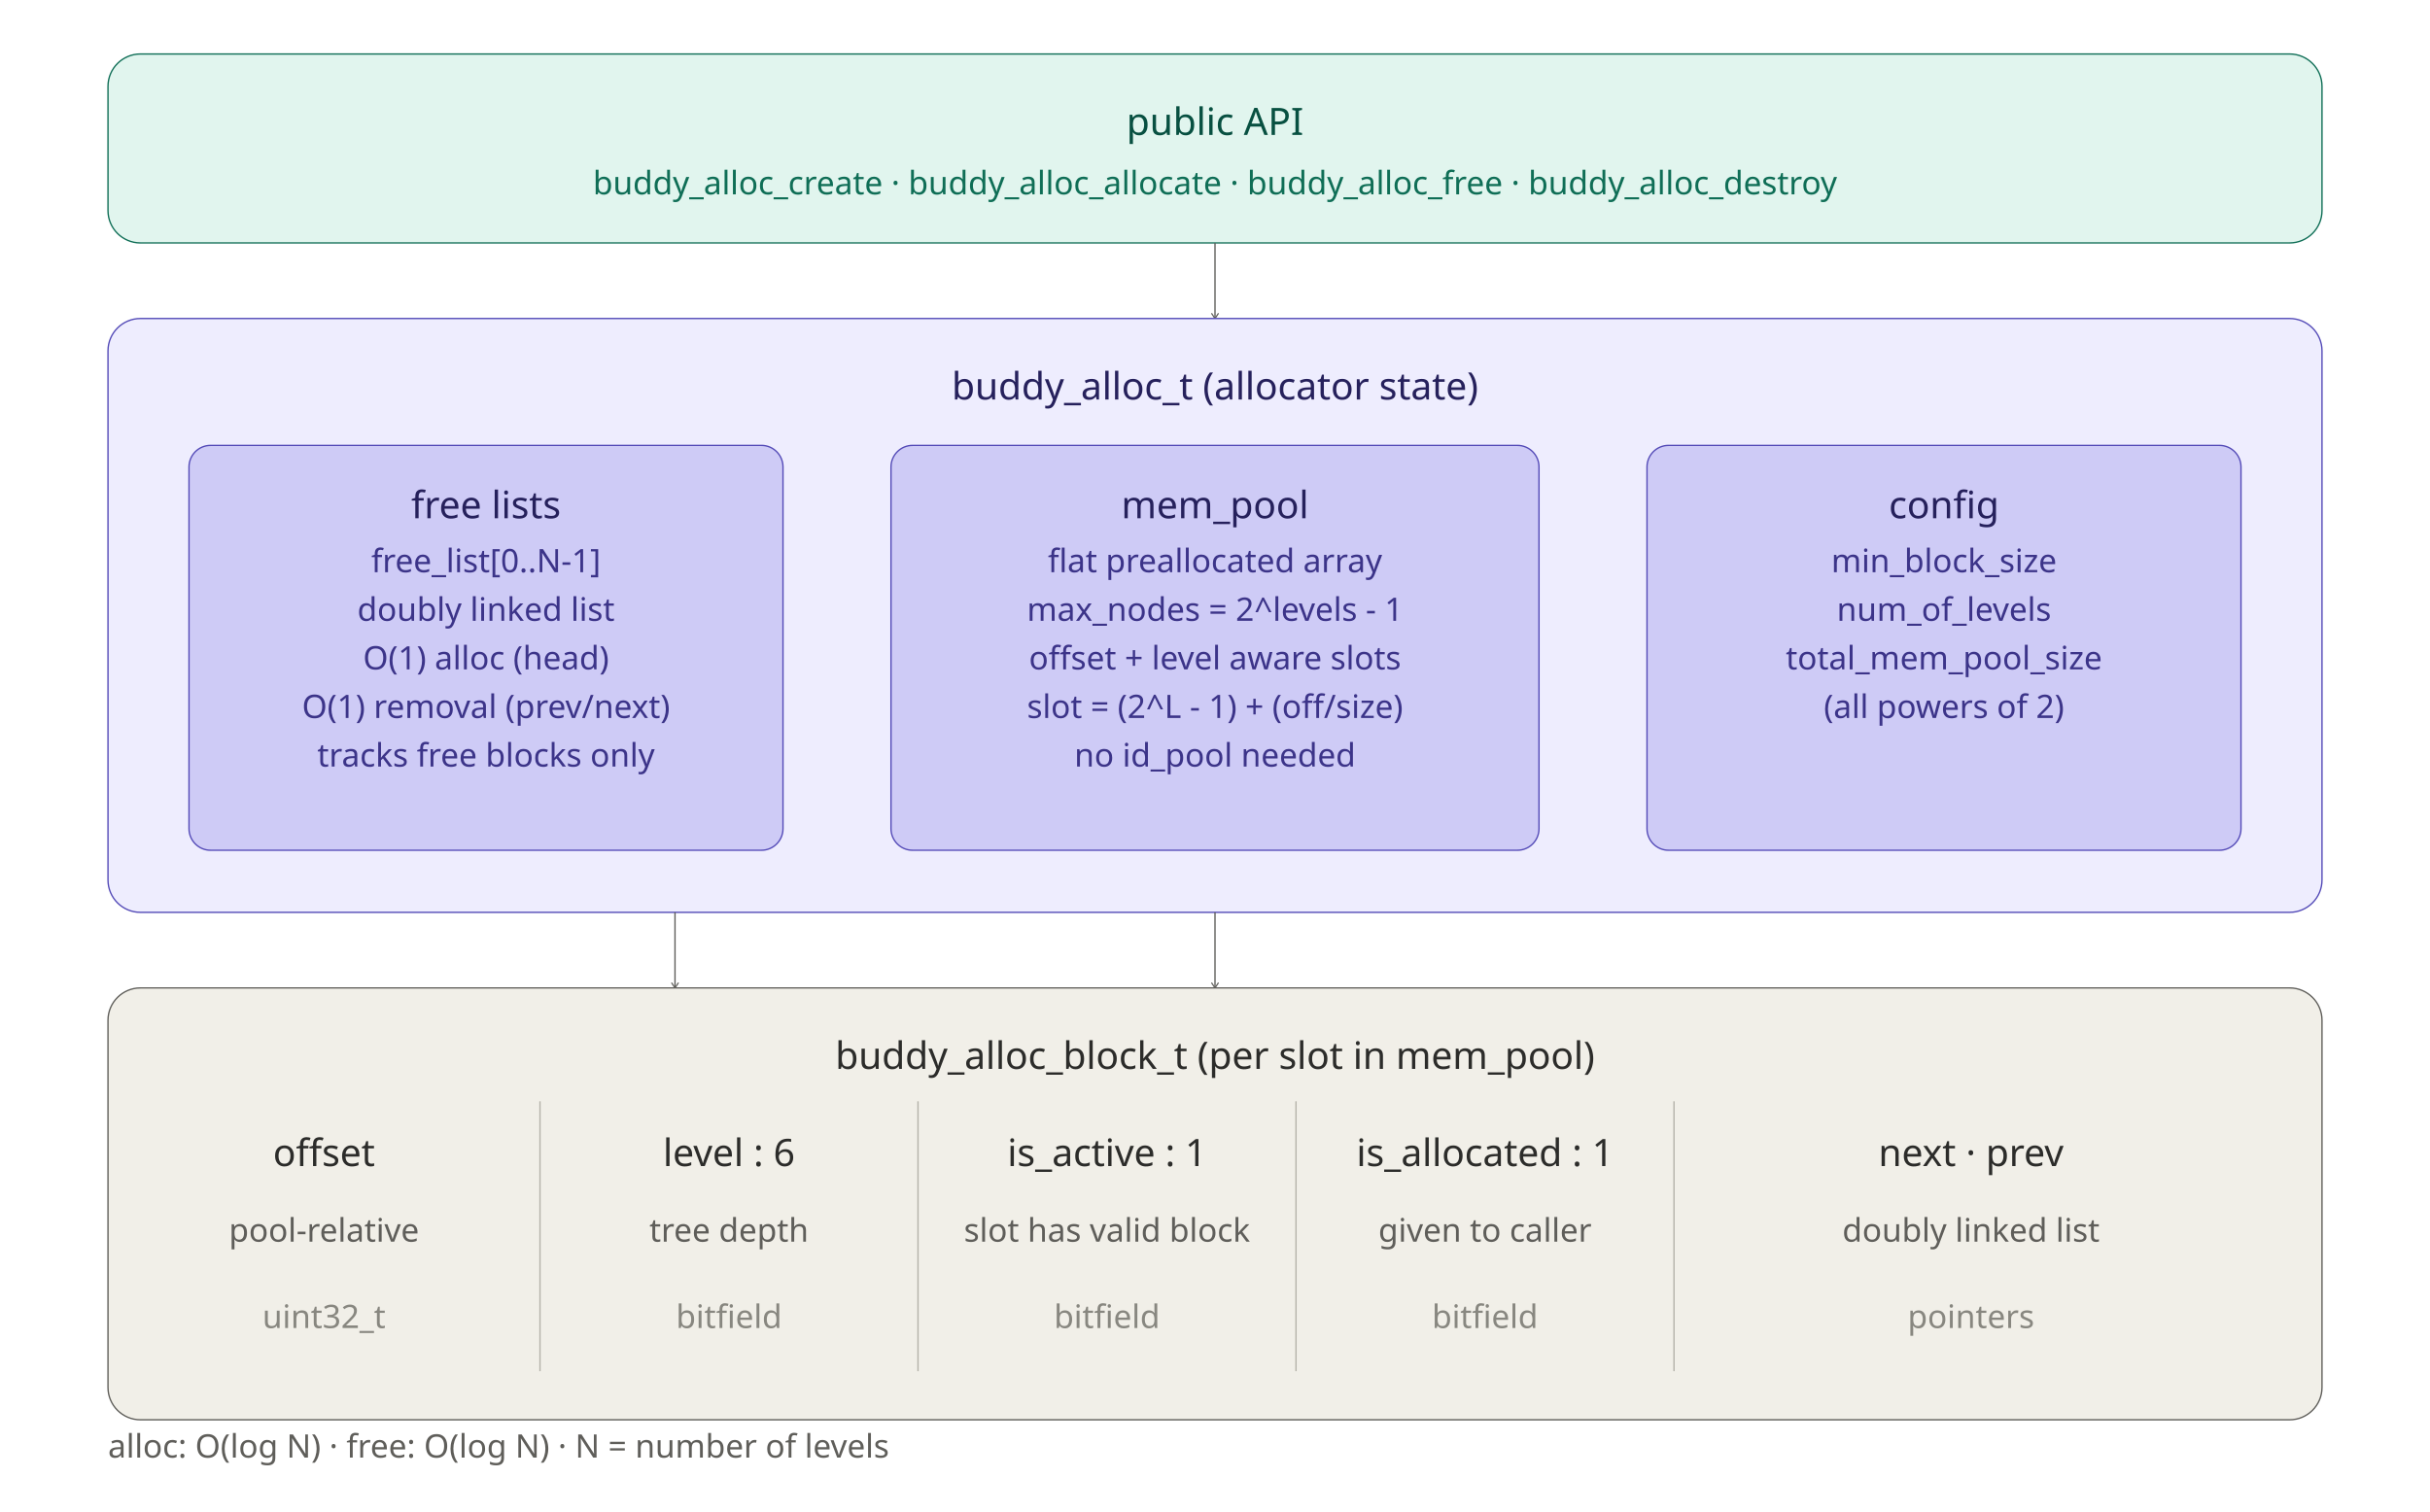
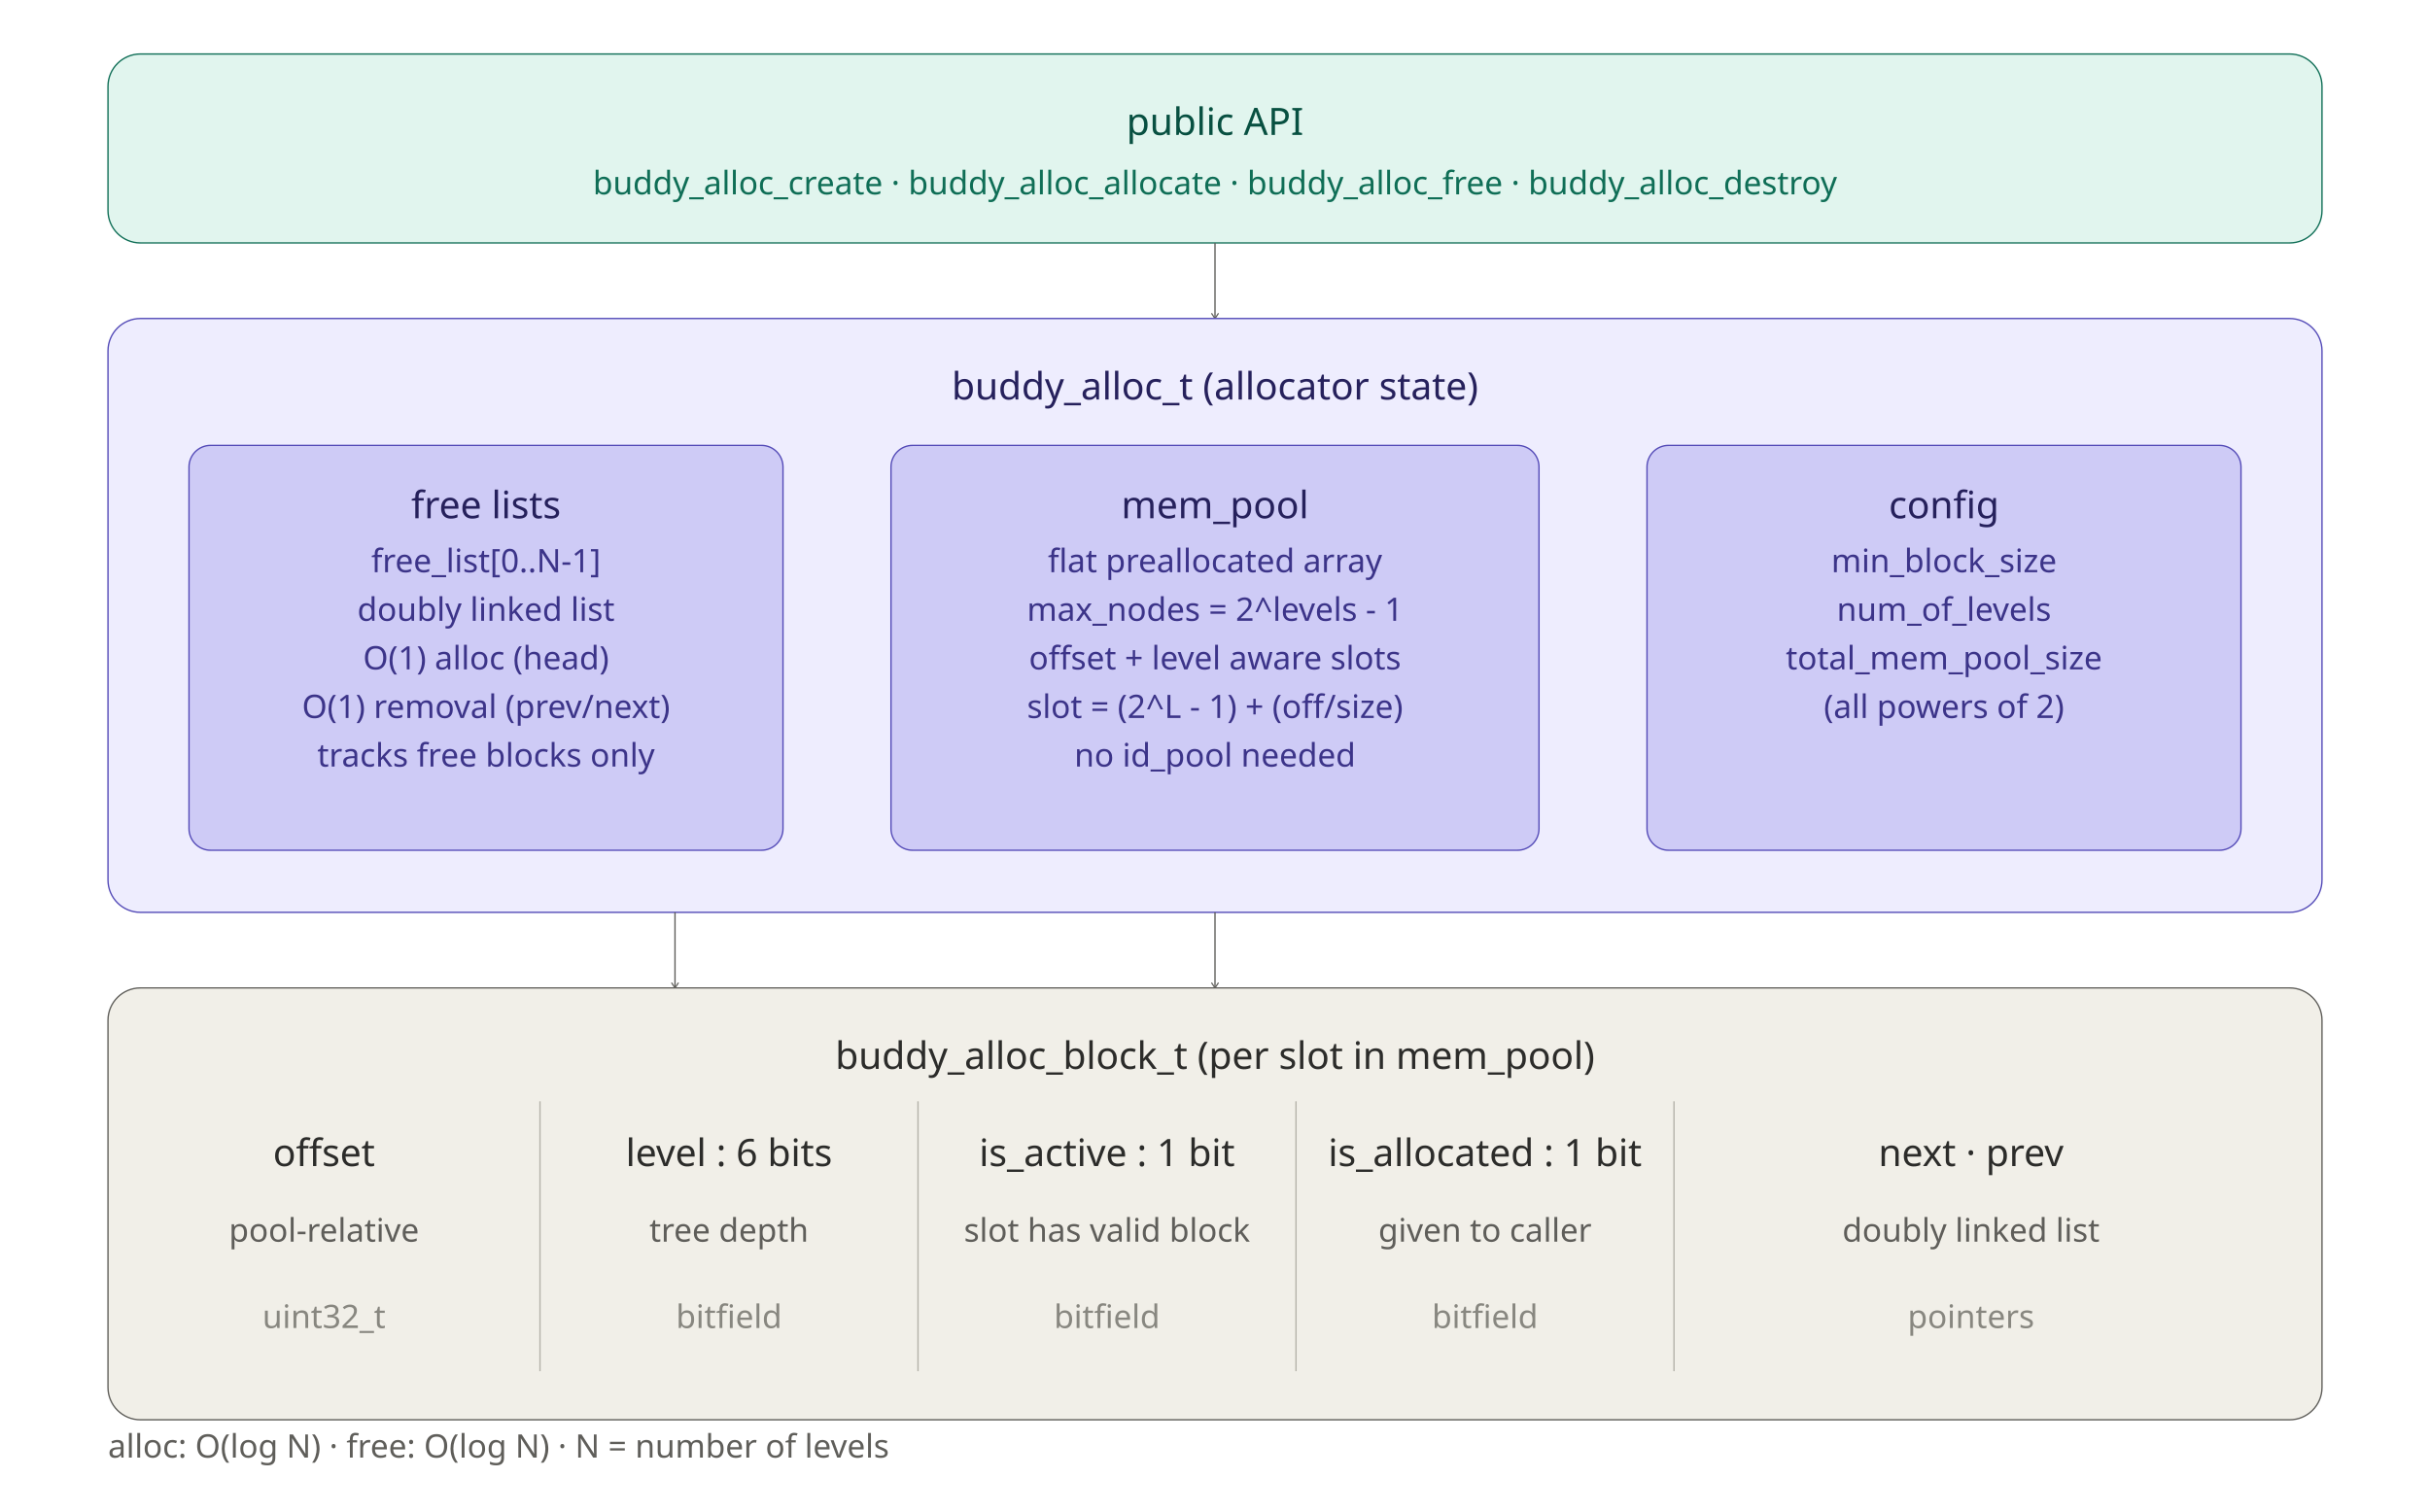
<svg xmlns="http://www.w3.org/2000/svg" width="900" height="560" viewBox="0 0 900 560" style="background:#ffffff; color-scheme: light dark; background-color: light-dark(#ffffff, #121212);">
  <defs>
    <marker id="arrow" viewBox="0 0 10 10" refX="8" refY="5" markerWidth="6" markerHeight="6" orient="auto-start-reverse">
      <path d="M2 1L8 5L2 9" fill="none" stroke="#5F5E5A" stroke-width="1.5" stroke-linecap="round" stroke-linejoin="round" />
    </marker>
  </defs>
  <rect x="40" y="20" width="820" height="70" rx="12" fill="#E1F5EE" stroke="#0F6E56" stroke-width="0.5" />
  <text x="450" y="50" text-anchor="middle" font-family="sans-serif" font-size="14" font-weight="500" fill="#085041">public API</text>
  <text x="450" y="72" text-anchor="middle" font-family="sans-serif" font-size="12" fill="#0F6E56">buddy_alloc_create · buddy_alloc_allocate · buddy_alloc_free · buddy_alloc_destroy</text>
  <line x1="450" y1="90" x2="450" y2="118" stroke="#5F5E5A" stroke-width="0.5" marker-end="url(#arrow)" />
  <rect x="40" y="118" width="820" height="220" rx="12" fill="#EEEDFE" stroke="#534AB7" stroke-width="0.5" />
  <text x="450" y="148" text-anchor="middle" font-family="sans-serif" font-size="14" font-weight="500" fill="#26215C">buddy_alloc_t  (allocator state)</text>
  <rect x="70" y="165" width="220" height="150" rx="8" fill="#CECBF6" stroke="#534AB7" stroke-width="0.5" />
  <text x="180" y="192" text-anchor="middle" font-family="sans-serif" font-size="14" font-weight="500" fill="#26215C">free lists</text>
  <text x="180" y="212" text-anchor="middle" font-family="sans-serif" font-size="12" fill="#3C3489">free_list[0..N-1]</text>
  <text x="180" y="230" text-anchor="middle" font-family="sans-serif" font-size="12" fill="#3C3489">doubly linked list</text>
  <text x="180" y="248" text-anchor="middle" font-family="sans-serif" font-size="12" fill="#3C3489">O(1) alloc (head)</text>
  <text x="180" y="266" text-anchor="middle" font-family="sans-serif" font-size="12" fill="#3C3489">O(1) removal (prev/next)</text>
  <text x="180" y="284" text-anchor="middle" font-family="sans-serif" font-size="12" fill="#3C3489">tracks free blocks only</text>
  <rect x="330" y="165" width="240" height="150" rx="8" fill="#CECBF6" stroke="#534AB7" stroke-width="0.5" />
  <text x="450" y="192" text-anchor="middle" font-family="sans-serif" font-size="14" font-weight="500" fill="#26215C">mem_pool</text>
  <text x="450" y="212" text-anchor="middle" font-family="sans-serif" font-size="12" fill="#3C3489">flat preallocated array</text>
  <text x="450" y="230" text-anchor="middle" font-family="sans-serif" font-size="12" fill="#3C3489">max_nodes = 2^levels - 1</text>
  <text x="450" y="248" text-anchor="middle" font-family="sans-serif" font-size="12" fill="#3C3489">offset + level aware slots</text>
  <text x="450" y="266" text-anchor="middle" font-family="sans-serif" font-size="12" fill="#3C3489">slot = (2^L - 1) + (off/size)</text>
  <text x="450" y="284" text-anchor="middle" font-family="sans-serif" font-size="12" fill="#3C3489">no id_pool needed</text>
  <rect x="610" y="165" width="220" height="150" rx="8" fill="#CECBF6" stroke="#534AB7" stroke-width="0.5" />
  <text x="720" y="192" text-anchor="middle" font-family="sans-serif" font-size="14" font-weight="500" fill="#26215C">config</text>
  <text x="720" y="212" text-anchor="middle" font-family="sans-serif" font-size="12" fill="#3C3489">min_block_size</text>
  <text x="720" y="230" text-anchor="middle" font-family="sans-serif" font-size="12" fill="#3C3489">num_of_levels</text>
  <text x="720" y="248" text-anchor="middle" font-family="sans-serif" font-size="12" fill="#3C3489">total_mem_pool_size</text>
  <text x="720" y="266" text-anchor="middle" font-family="sans-serif" font-size="12" fill="#3C3489">(all powers of 2)</text>
  <line x1="250" y1="338" x2="250" y2="366" stroke="#5F5E5A" stroke-width="0.5" marker-end="url(#arrow)" />
  <line x1="450" y1="338" x2="450" y2="366" stroke="#5F5E5A" stroke-width="0.5" marker-end="url(#arrow)" />
  <rect x="40" y="366" width="820" height="160" rx="12" fill="#F1EFE8" stroke="#5F5E5A" stroke-width="0.5" />
  <text x="450" y="396" text-anchor="middle" font-family="sans-serif" font-size="14" font-weight="500" fill="#2C2C2A">buddy_alloc_block_t  (per slot in mem_pool)</text>
  <line x1="200" y1="408" x2="200" y2="508" stroke="#B4B2A9" stroke-width="0.5" />
  <line x1="340" y1="408" x2="340" y2="508" stroke="#B4B2A9" stroke-width="0.5" />
  <line x1="480" y1="408" x2="480" y2="508" stroke="#B4B2A9" stroke-width="0.5" />
  <line x1="620" y1="408" x2="620" y2="508" stroke="#B4B2A9" stroke-width="0.5" />
  <text x="120" y="432" text-anchor="middle" font-family="sans-serif" font-size="14" font-weight="500" fill="#2C2C2A">offset</text>
-   <text x="270" y="432" text-anchor="middle" font-family="sans-serif" font-size="14" font-weight="500" fill="#2C2C2A">level : 6</text>
-   <text x="410" y="432" text-anchor="middle" font-family="sans-serif" font-size="14" font-weight="500" fill="#2C2C2A">is_active : 1</text>
-   <text x="550" y="432" text-anchor="middle" font-family="sans-serif" font-size="14" font-weight="500" fill="#2C2C2A">is_allocated : 1</text>
+   <text x="270" y="432" text-anchor="middle" font-family="sans-serif" font-size="14" font-weight="500" fill="#2C2C2A">level : 6 bits</text>
+   <text x="410" y="432" text-anchor="middle" font-family="sans-serif" font-size="14" font-weight="500" fill="#2C2C2A">is_active : 1 bit</text>
+   <text x="550" y="432" text-anchor="middle" font-family="sans-serif" font-size="14" font-weight="500" fill="#2C2C2A">is_allocated : 1 bit</text>
  <text x="730" y="432" text-anchor="middle" font-family="sans-serif" font-size="14" font-weight="500" fill="#2C2C2A">next · prev</text>
  <text x="120" y="460" text-anchor="middle" font-family="sans-serif" font-size="12" fill="#5F5E5A">pool-relative</text>
  <text x="270" y="460" text-anchor="middle" font-family="sans-serif" font-size="12" fill="#5F5E5A">tree depth</text>
  <text x="410" y="460" text-anchor="middle" font-family="sans-serif" font-size="12" fill="#5F5E5A">slot has valid block</text>
  <text x="550" y="460" text-anchor="middle" font-family="sans-serif" font-size="12" fill="#5F5E5A">given to caller</text>
  <text x="730" y="460" text-anchor="middle" font-family="sans-serif" font-size="12" fill="#5F5E5A">doubly linked list</text>
  <text x="120" y="492" text-anchor="middle" font-family="sans-serif" font-size="12" fill="#888780">uint32_t</text>
  <text x="270" y="492" text-anchor="middle" font-family="sans-serif" font-size="12" fill="#888780">bitfield</text>
  <text x="410" y="492" text-anchor="middle" font-family="sans-serif" font-size="12" fill="#888780">bitfield</text>
  <text x="550" y="492" text-anchor="middle" font-family="sans-serif" font-size="12" fill="#888780">bitfield</text>
  <text x="730" y="492" text-anchor="middle" font-family="sans-serif" font-size="12" fill="#888780">pointers</text>
  <text x="40" y="540" font-family="sans-serif" font-size="12" fill="#5F5E5A">alloc: O(log N)  ·  free: O(log N)  ·  N = number of levels</text>
</svg>
